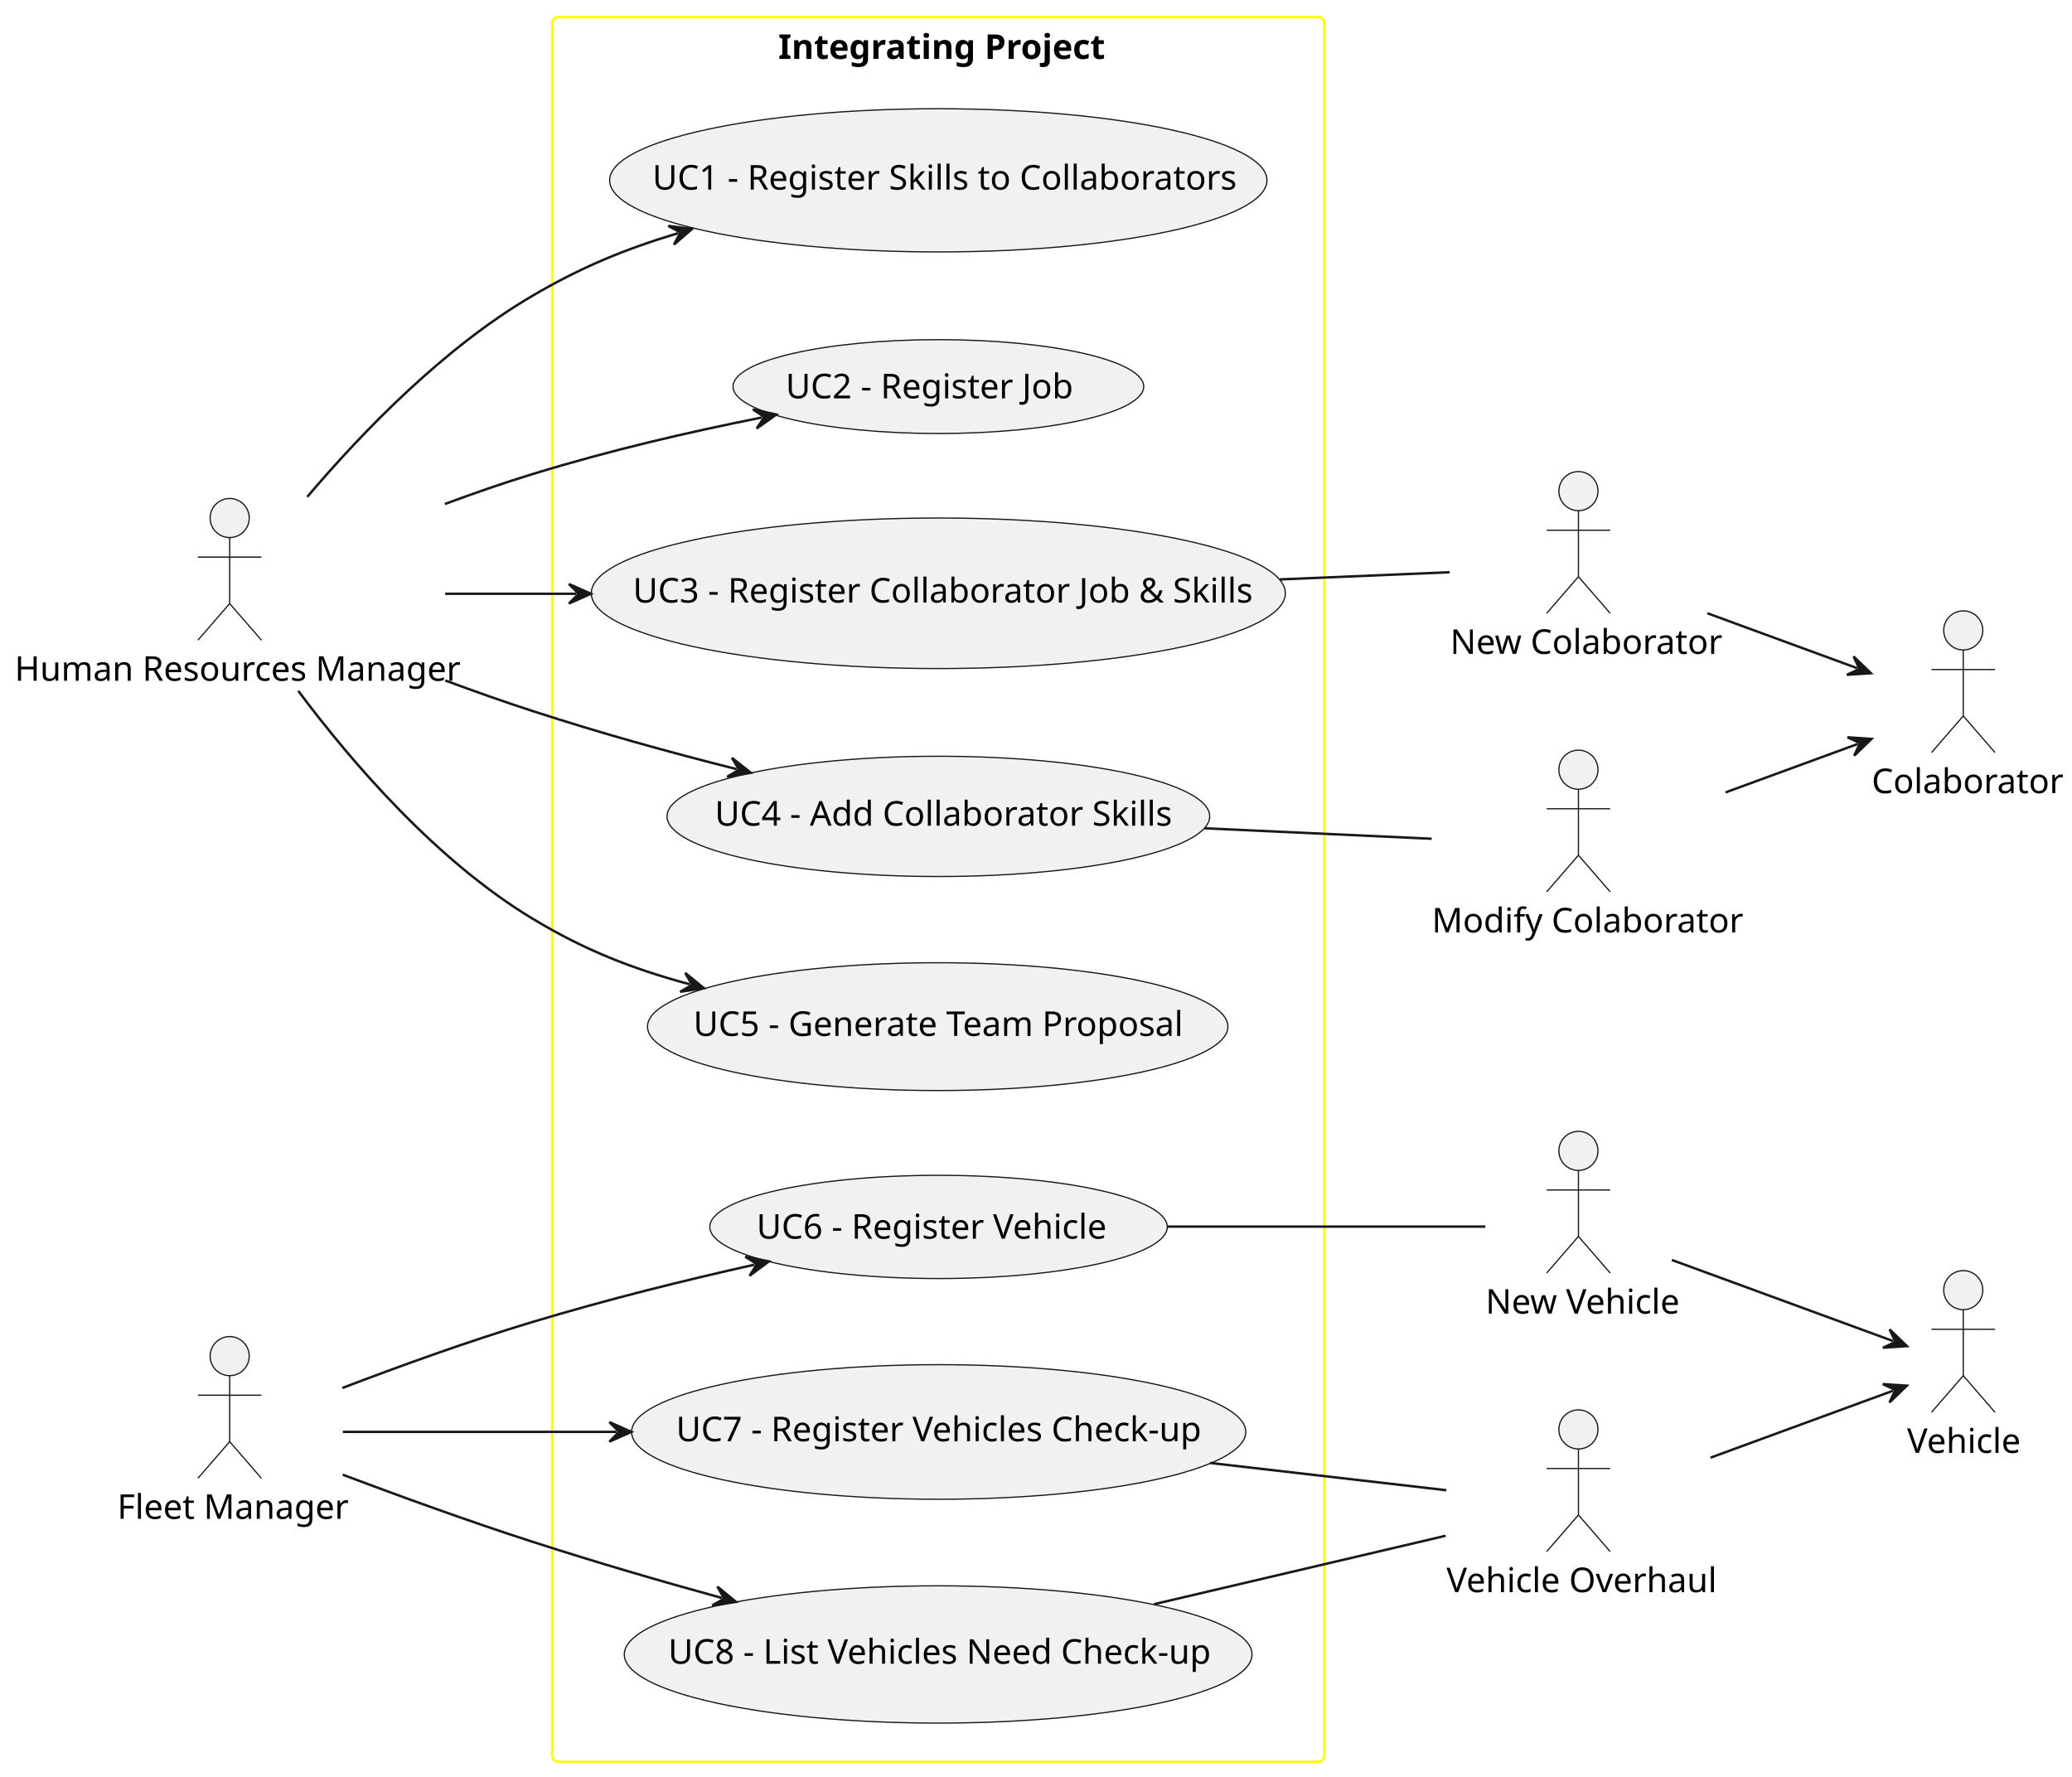
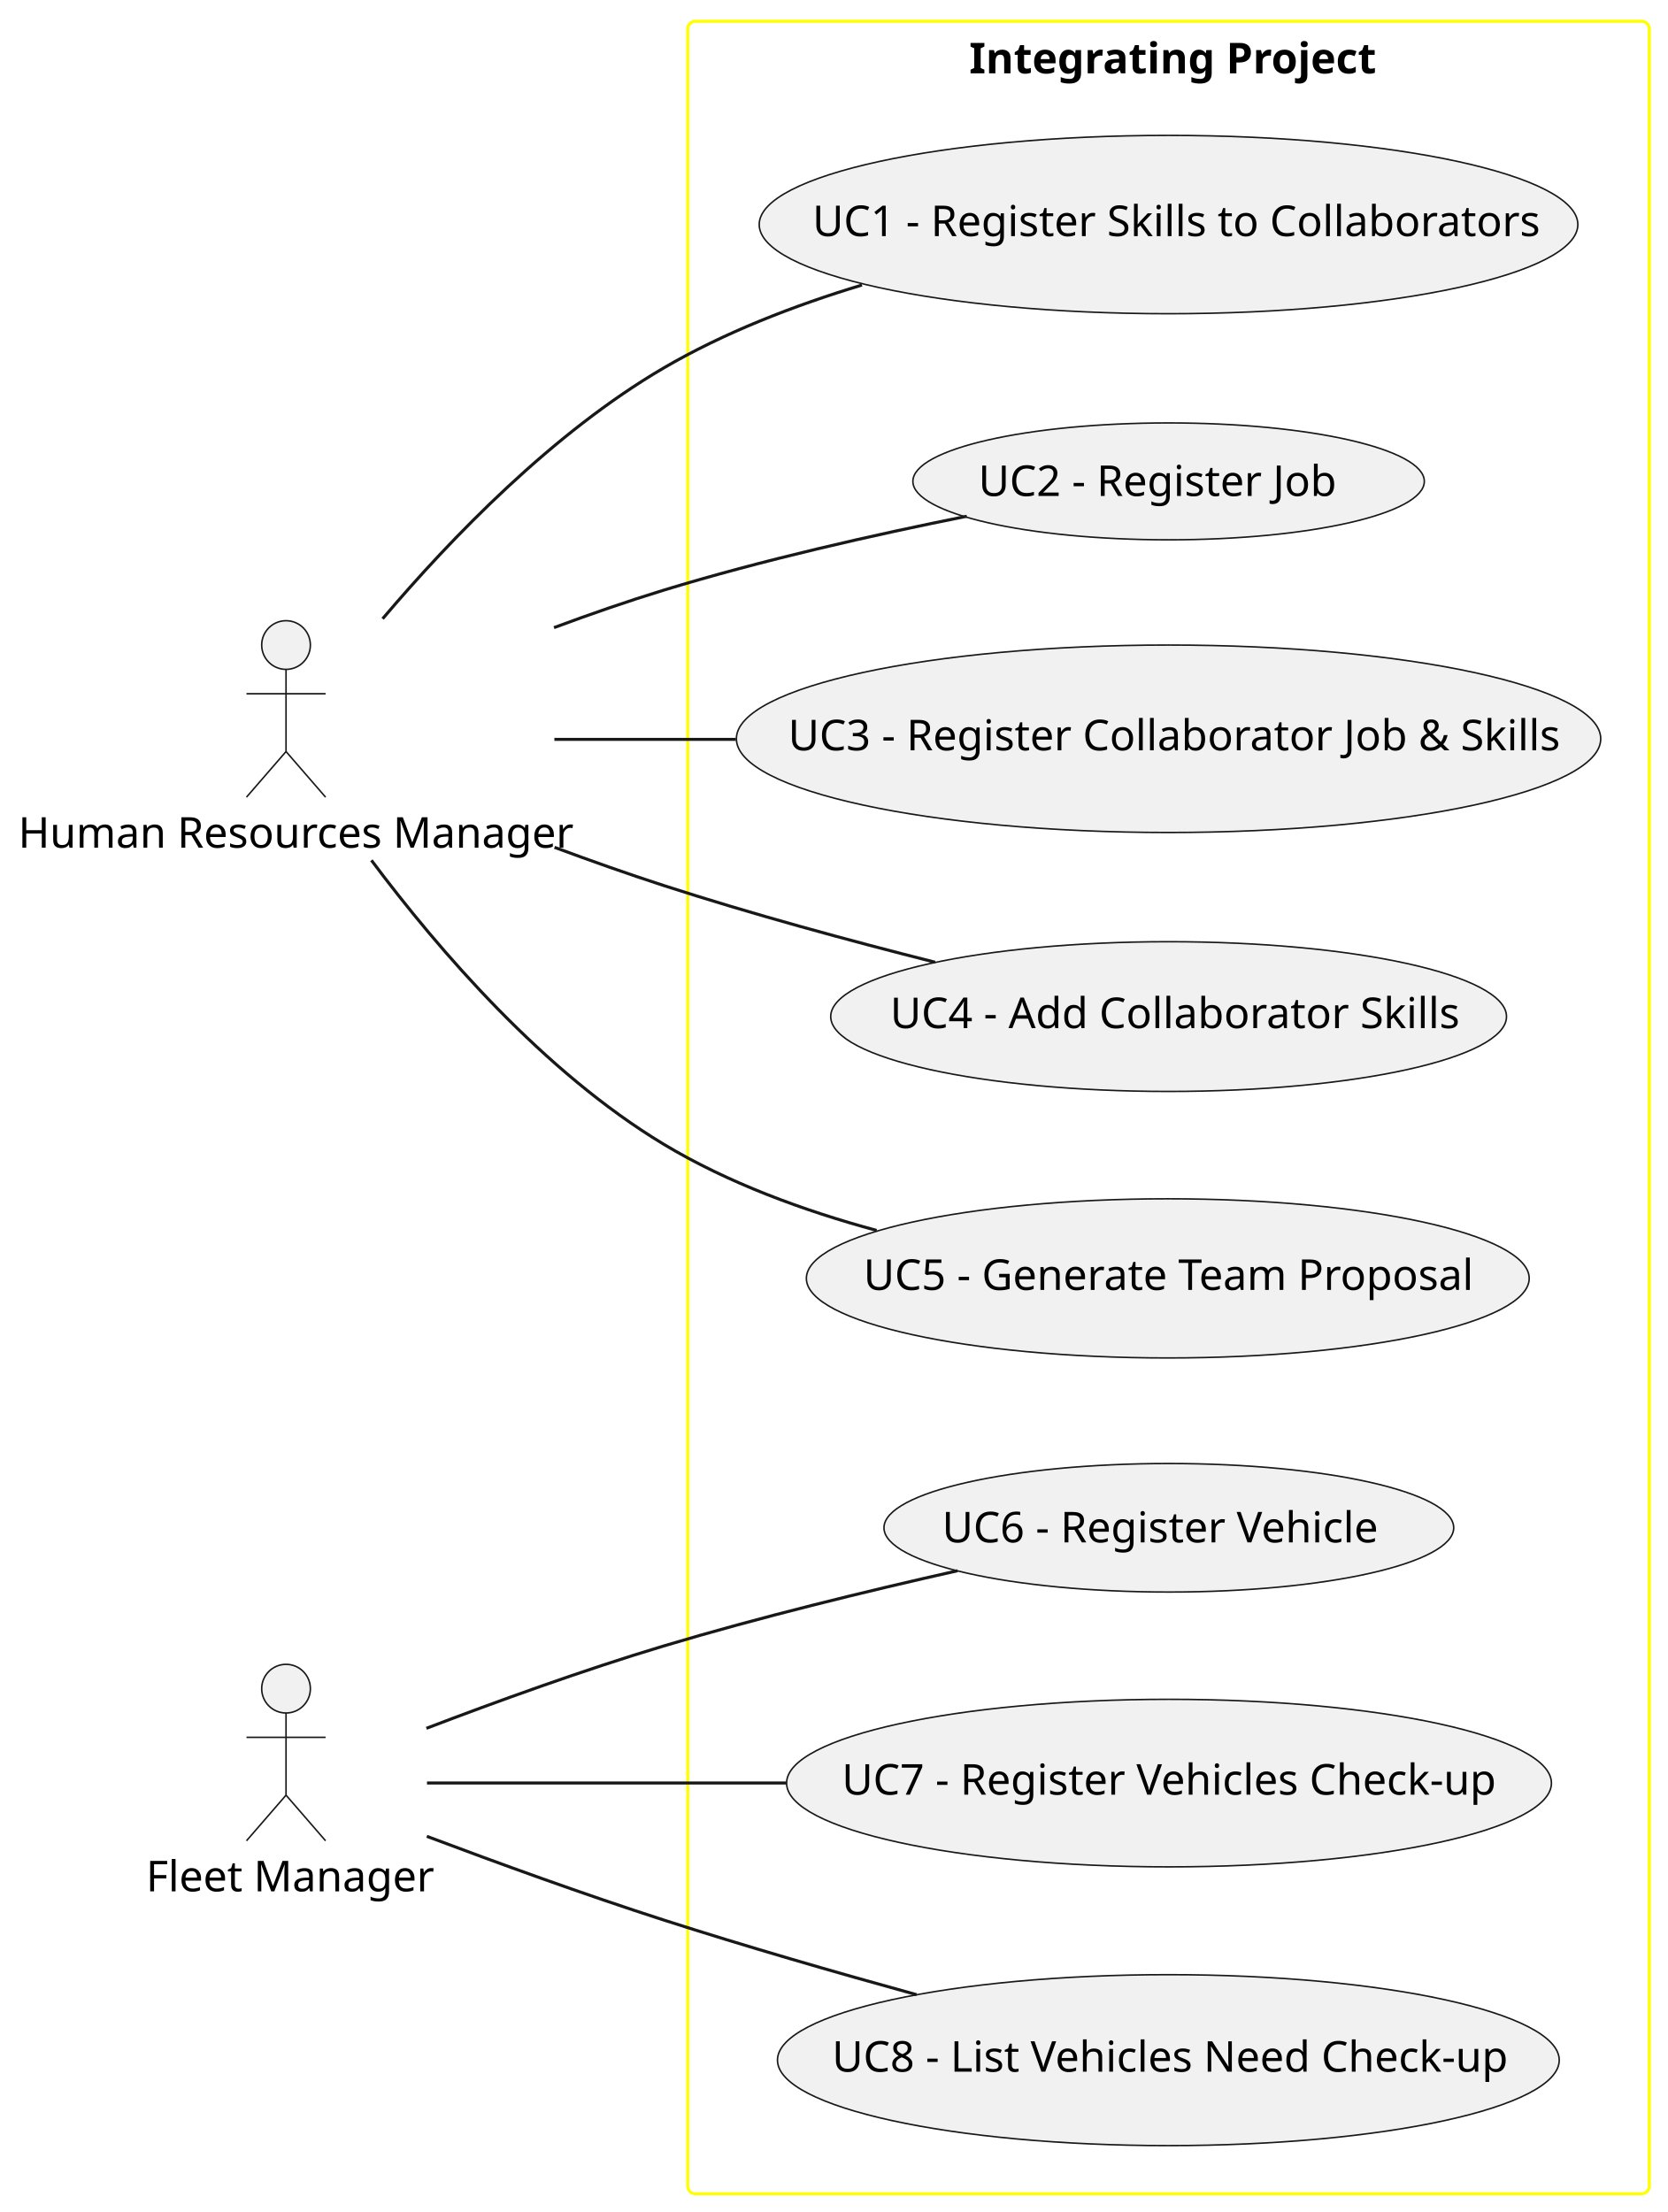
- <svg xmlns="http://www.w3.org/2000/svg" contentStyleType="text/css" height="727px" preserveAspectRatio="none" style="width:848px;height:727px;background:#FFFFFF;" version="1.1" viewBox="0 0 848 727" width="848px" zoomAndPan="magnify">
+ <svg xmlns="http://www.w3.org/2000/svg" contentStyleType="text/css" height="727px" preserveAspectRatio="none" style="width:548px;height:727px;background:#FFFFFF;" version="1.1" viewBox="0 0 548 727" width="548px" zoomAndPan="magnify">
  <defs />
  <g>
    <g id="cluster_actors">
      <rect fill="none" height="714" rx="2.5" ry="2.5" style="stroke:#FFFF00;stroke-width:1.0;" width="316" x="226" y="7" />
      <text fill="#000000" font-family="sans-serif" font-size="14" font-weight="bold" lengthAdjust="spacing" textLength="131" x="318.5" y="24.107">Integrating Project</text>
    </g>
    <g id="elem_UC1">
      <ellipse cx="384.015" cy="73.803" fill="#F1F1F1" rx="134.515" ry="29.303" style="stroke:#181818;stroke-width:0.5;" />
      <text fill="#000000" font-family="sans-serif" font-size="14" lengthAdjust="spacing" textLength="234" x="267.015" y="77.6">UC1 - Register Skills to Collaborators</text>
    </g>
    <g id="elem_UC2">
      <ellipse cx="384.04" cy="158.208" fill="#F1F1F1" rx="84.04" ry="19.208" style="stroke:#181818;stroke-width:0.5;" />
      <text fill="#000000" font-family="sans-serif" font-size="14" lengthAdjust="spacing" textLength="119" x="321.54" y="163.012">UC2 - Register Job</text>
    </g>
    <g id="elem_UC3">
      <ellipse cx="384.026" cy="242.805" fill="#F1F1F1" rx="142.026" ry="30.805" style="stroke:#181818;stroke-width:0.5;" />
      <text fill="#000000" font-family="sans-serif" font-size="14" lengthAdjust="spacing" textLength="250" x="259.026" y="246.602">UC3 - Register Collaborator Job &amp; Skills</text>
    </g>
    <g id="elem_UC4">
      <ellipse cx="384.043" cy="334.109" fill="#F1F1F1" rx="111.043" ry="24.609" style="stroke:#181818;stroke-width:0.5;" />
      <text fill="#000000" font-family="sans-serif" font-size="14" lengthAdjust="spacing" textLength="183" x="292.543" y="337.906">UC4 - Add Collaborator Skills</text>
    </g>
    <g id="elem_UC5">
      <ellipse cx="383.772" cy="420.154" fill="#F1F1F1" rx="118.772" ry="26.154" style="stroke:#181818;stroke-width:0.5;" />
      <text fill="#000000" font-family="sans-serif" font-size="14" lengthAdjust="spacing" textLength="200" x="283.772" y="423.951">UC5 - Generate Team Proposal</text>
    </g>
    <g id="elem_UC6">
      <ellipse cx="384.117" cy="502.123" fill="#F1F1F1" rx="93.617" ry="21.123" style="stroke:#181818;stroke-width:0.5;" />
      <text fill="#000000" font-family="sans-serif" font-size="14" lengthAdjust="spacing" textLength="143" x="309.617" y="506.927">UC6 - Register Vehicle</text>
    </g>
    <g id="elem_UC7">
      <ellipse cx="384.176" cy="586.035" fill="#F1F1F1" rx="125.676" ry="27.535" style="stroke:#181818;stroke-width:0.5;" />
      <text fill="#000000" font-family="sans-serif" font-size="14" lengthAdjust="spacing" textLength="215" x="276.676" y="589.832">UC7 - Register Vehicles Check-up</text>
    </g>
    <g id="elem_UC8">
      <ellipse cx="383.957" cy="677.091" fill="#F1F1F1" rx="128.457" ry="28.091" style="stroke:#181818;stroke-width:0.5;" />
      <text fill="#000000" font-family="sans-serif" font-size="14" lengthAdjust="spacing" textLength="221" x="273.457" y="680.888">UC8 - List Vehicles Need Check-up</text>
    </g>
    <g id="elem_HRM">
      <ellipse cx="94" cy="212" fill="#F1F1F1" rx="8" ry="8" style="stroke:#181818;stroke-width:0.5;" />
      <path d="M94,220 L94,247 M81,228 L107,228 M94,247 L81,262 M94,247 L107,262 " fill="none" style="stroke:#181818;stroke-width:0.5;" />
      <text fill="#000000" font-family="sans-serif" font-size="14" lengthAdjust="spacing" textLength="176" x="6" y="278.607">Human Resources Manager</text>
    </g>
    <g id="elem_FM">
      <ellipse cx="94" cy="555" fill="#F1F1F1" rx="8" ry="8" style="stroke:#181818;stroke-width:0.5;" />
      <path d="M94,563 L94,590 M81,571 L107,571 M94,590 L81,605 M94,590 L107,605 " fill="none" style="stroke:#181818;stroke-width:0.5;" />
      <text fill="#000000" font-family="sans-serif" font-size="14" lengthAdjust="spacing" textLength="92" x="48" y="621.607">Fleet Manager</text>
    </g>
-     <g id="elem_New_Colaborator">
-       <ellipse cx="646" cy="201" fill="#F1F1F1" rx="8" ry="8" style="stroke:#181818;stroke-width:0.5;" />
-       <path d="M646,209 L646,236 M633,217 L659,217 M646,236 L633,251 M646,236 L659,251 " fill="none" style="stroke:#181818;stroke-width:0.5;" />
-       <text fill="#000000" font-family="sans-serif" font-size="14" lengthAdjust="spacing" textLength="105" x="593.5" y="267.607">New Colaborator</text>
-     </g>
-     <g id="elem_Modify_Colaborator">
-       <ellipse cx="646" cy="315" fill="#F1F1F1" rx="8" ry="8" style="stroke:#181818;stroke-width:0.5;" />
-       <path d="M646,323 L646,350 M633,331 L659,331 M646,350 L633,365 M646,350 L659,365 " fill="none" style="stroke:#181818;stroke-width:0.5;" />
-       <text fill="#000000" font-family="sans-serif" font-size="14" lengthAdjust="spacing" textLength="120" x="586" y="381.607">Modify Colaborator</text>
-     </g>
-     <g id="elem_Colaborator">
-       <ellipse cx="803.5" cy="258" fill="#F1F1F1" rx="8" ry="8" style="stroke:#181818;stroke-width:0.5;" />
-       <path d="M803.5,266 L803.5,293 M790.5,274 L816.5,274 M803.5,293 L790.5,308 M803.5,293 L816.5,308 " fill="none" style="stroke:#181818;stroke-width:0.5;" />
-       <text fill="#000000" font-family="sans-serif" font-size="14" lengthAdjust="spacing" textLength="75" x="766" y="324.607">Colaborator</text>
-     </g>
-     <g id="elem_New_Vehicle">
-       <ellipse cx="646" cy="471" fill="#F1F1F1" rx="8" ry="8" style="stroke:#181818;stroke-width:0.5;" />
-       <path d="M646,479 L646,506 M633,487 L659,487 M646,506 L633,521 M646,506 L659,521 " fill="none" style="stroke:#181818;stroke-width:0.5;" />
-       <text fill="#000000" font-family="sans-serif" font-size="14" lengthAdjust="spacing" textLength="76" x="608" y="537.607">New Vehicle</text>
-     </g>
-     <g id="elem_Vehicle_Overhaul">
-       <ellipse cx="646" cy="585" fill="#F1F1F1" rx="8" ry="8" style="stroke:#181818;stroke-width:0.5;" />
-       <path d="M646,593 L646,620 M633,601 L659,601 M646,620 L633,635 M646,620 L659,635 " fill="none" style="stroke:#181818;stroke-width:0.5;" />
-       <text fill="#000000" font-family="sans-serif" font-size="14" lengthAdjust="spacing" textLength="108" x="592" y="651.607">Vehicle Overhaul</text>
-     </g>
-     <g id="elem_Vehicle">
-       <ellipse cx="803.5" cy="528" fill="#F1F1F1" rx="8" ry="8" style="stroke:#181818;stroke-width:0.5;" />
-       <path d="M803.5,536 L803.5,563 M790.5,544 L816.5,544 M803.5,563 L790.5,578 M803.5,563 L816.5,578 " fill="none" style="stroke:#181818;stroke-width:0.5;" />
-       <text fill="#000000" font-family="sans-serif" font-size="14" lengthAdjust="spacing" textLength="46" x="780.5" y="594.607">Vehicle</text>
-     </g>
    <g id="link_HRM_UC1">
-       <path d="M125.74,203.36 C148.52,176.51 181.79,142.19 218,121 C237.92,109.34 255.167,102.176 277.527,95.416 " fill="none" id="HRM-to-UC1" style="stroke:#181818;stroke-width:1.0;" />
-       <polygon fill="#181818" points="283.27,93.68,273.498,92.456,278.484,95.127,275.813,100.113,283.27,93.68" style="stroke:#181818;stroke-width:1.0;" />
+       <path d="M125.74,203.36 C148.52,176.51 181.79,142.19 218,121 C237.92,109.34 260.91,100.44 283.27,93.68 " fill="none" id="HRM-UC1" style="stroke:#181818;stroke-width:1.0;" />
    </g>
    <g id="link_HRM_UC2">
-       <path d="M182.06,206.28 C194.02,201.83 206.24,197.6 218,194 C250.38,184.09 281.247,176.979 311.837,170.849 " fill="none" id="HRM-to-UC2" style="stroke:#181818;stroke-width:1.0;" />
-       <polygon fill="#181818" points="317.72,169.67,308.11,167.516,312.817,170.652,309.681,175.36,317.72,169.67" style="stroke:#181818;stroke-width:1.0;" />
+       <path d="M182.06,206.28 C194.02,201.83 206.24,197.6 218,194 C250.38,184.09 287.13,175.8 317.72,169.67 " fill="none" id="HRM-UC2" style="stroke:#181818;stroke-width:1.0;" />
    </g>
    <g id="link_HRM_UC3">
-       <path d="M182.19,243 C201.06,243 215.49,243 235.84,243 " fill="none" id="HRM-to-UC3" style="stroke:#181818;stroke-width:1.0;" />
-       <polygon fill="#181818" points="241.84,243,232.84,239,236.84,243,232.84,247,241.84,243" style="stroke:#181818;stroke-width:1.0;" />
+       <path d="M182.19,243 C201.06,243 221.49,243 241.84,243 " fill="none" id="HRM-UC3" style="stroke:#181818;stroke-width:1.0;" />
    </g>
    <g id="link_HRM_UC4">
-       <path d="M182.23,278.49 C194.17,282.92 206.33,287.22 218,291 C246.86,300.36 273.253,307.651 301.493,314.781 " fill="none" id="HRM-to-UC4" style="stroke:#181818;stroke-width:1.0;" />
-       <polygon fill="#181818" points="307.31,316.25,299.563,310.168,302.462,315.026,297.605,317.925,307.31,316.25" style="stroke:#181818;stroke-width:1.0;" />
+       <path d="M182.23,278.49 C194.17,282.92 206.33,287.22 218,291 C246.86,300.36 279.07,309.12 307.31,316.25 " fill="none" id="HRM-UC4" style="stroke:#181818;stroke-width:1.0;" />
    </g>
    <g id="link_HRM_UC5">
-       <path d="M122.06,282.74 C144.43,312.64 178.81,352.37 218,376 C239.2,388.78 258.339,396.341 282.299,402.831 " fill="none" id="HRM-to-UC5" style="stroke:#181818;stroke-width:1.0;" />
-       <polygon fill="#181818" points="288.09,404.4,280.449,398.186,283.264,403.093,278.357,405.908,288.09,404.4" style="stroke:#181818;stroke-width:1.0;" />
+       <path d="M122.06,282.74 C144.43,312.64 178.81,352.37 218,376 C239.2,388.78 264.13,397.91 288.09,404.4 " fill="none" id="HRM-UC5" style="stroke:#181818;stroke-width:1.0;" />
    </g>
    <g id="link_FM_UC6">
-       <path d="M140.13,568.03 C163.2,559.22 191.86,548.84 218,541 C249.44,531.57 278.936,524.276 308.826,517.556 " fill="none" id="FM-to-UC6" style="stroke:#181818;stroke-width:1.0;" />
-       <polygon fill="#181818" points="314.68,516.24,305.022,514.312,309.802,517.337,306.777,522.117,314.68,516.24" style="stroke:#181818;stroke-width:1.0;" />
+       <path d="M140.13,568.03 C163.2,559.22 191.86,548.84 218,541 C249.44,531.57 284.79,522.96 314.68,516.24 " fill="none" id="FM-UC6" style="stroke:#181818;stroke-width:1.0;" />
    </g>
    <g id="link_FM_UC7">
-       <path d="M140.32,586 C172.16,586 210.4,586 252.4,586 " fill="none" id="FM-to-UC7" style="stroke:#181818;stroke-width:1.0;" />
-       <polygon fill="#181818" points="258.4,586,249.4,582,253.4,586,249.4,590,258.4,586" style="stroke:#181818;stroke-width:1.0;" />
+       <path d="M140.32,586 C172.16,586 216.4,586 258.4,586 " fill="none" id="FM-UC7" style="stroke:#181818;stroke-width:1.0;" />
    </g>
    <g id="link_FM_UC8">
-       <path d="M140.27,603.53 C163.38,612.23 192.03,622.64 218,631 C244.89,639.65 268.766,646.625 295.426,653.975 " fill="none" id="FM-to-UC8" style="stroke:#181818;stroke-width:1.0;" />
-       <polygon fill="#181818" points="301.21,655.57,293.597,649.322,296.39,654.241,291.471,657.034,301.21,655.57" style="stroke:#181818;stroke-width:1.0;" />
-     </g>
-     <g id="link_UC3_New_Colaborator">
-       <path d="M523.75,237.13 C548.56,236.08 572.94,235.05 593.26,234.19 " fill="none" id="UC3-New_Colaborator" style="stroke:#181818;stroke-width:1.0;" />
-     </g>
-     <g id="link_UC4_Modify_Colaborator">
-       <path d="M493,338.98 C524.82,340.45 558.44,342 585.95,343.27 " fill="none" id="UC4-Modify_Colaborator" style="stroke:#181818;stroke-width:1.0;" />
-     </g>
-     <g id="link_New_Colaborator_Colaborator">
-       <path d="M698.78,250.98 C720.69,259.01 740.077,266.113 760.057,273.443 " fill="none" id="New_Colaborator-to-Colaborator" style="stroke:#181818;stroke-width:1.0;" />
-       <polygon fill="#181818" points="765.69,275.51,758.618,268.655,760.996,273.788,755.863,276.166,765.69,275.51" style="stroke:#181818;stroke-width:1.0;" />
-     </g>
-     <g id="link_Modify_Colaborator_Colaborator">
-       <path d="M706.23,324.29 C726.32,316.93 742.516,310.985 760.306,304.465 " fill="none" id="Modify_Colaborator-to-Colaborator" style="stroke:#181818;stroke-width:1.0;" />
-       <polygon fill="#181818" points="765.94,302.4,756.113,301.741,761.245,304.121,758.866,309.253,765.94,302.4" style="stroke:#181818;stroke-width:1.0;" />
-     </g>
-     <g id="link_UC6_New_Vehicle">
-       <path d="M477.76,502 C522.68,502 574.08,502 607.9,502 " fill="none" id="UC6-New_Vehicle" style="stroke:#181818;stroke-width:1.0;" />
-     </g>
-     <g id="link_UC7_Vehicle_Overhaul">
-       <path d="M495.26,598.72 C528.76,602.59 564.04,606.66 591.94,609.88 " fill="none" id="UC7-Vehicle_Overhaul" style="stroke:#181818;stroke-width:1.0;" />
-     </g>
-     <g id="link_UC8_Vehicle_Overhaul">
-       <path d="M472.3,656.52 C511.84,647.24 557.3,636.58 591.65,628.52 " fill="none" id="UC8-Vehicle_Overhaul" style="stroke:#181818;stroke-width:1.0;" />
-     </g>
-     <g id="link_New_Vehicle_Vehicle">
-       <path d="M684.25,515.65 C714.26,526.65 749.806,539.686 774.806,548.846 " fill="none" id="New_Vehicle-to-Vehicle" style="stroke:#181818;stroke-width:1.0;" />
-       <polygon fill="#181818" points="780.44,550.91,773.365,544.058,775.745,549.19,770.613,551.569,780.44,550.91" style="stroke:#181818;stroke-width:1.0;" />
-     </g>
-     <g id="link_Vehicle_Overhaul_Vehicle">
-       <path d="M700.08,596.54 C727.53,586.48 753.927,576.806 774.757,569.166 " fill="none" id="Vehicle_Overhaul-to-Vehicle" style="stroke:#181818;stroke-width:1.0;" />
-       <polygon fill="#181818" points="780.39,567.1,770.563,566.444,775.696,568.822,773.318,573.955,780.39,567.1" style="stroke:#181818;stroke-width:1.0;" />
+       <path d="M140.27,603.53 C163.38,612.23 192.03,622.64 218,631 C244.89,639.65 274.55,648.22 301.21,655.57 " fill="none" id="FM-UC8" style="stroke:#181818;stroke-width:1.0;" />
    </g>
  </g>
</svg>
